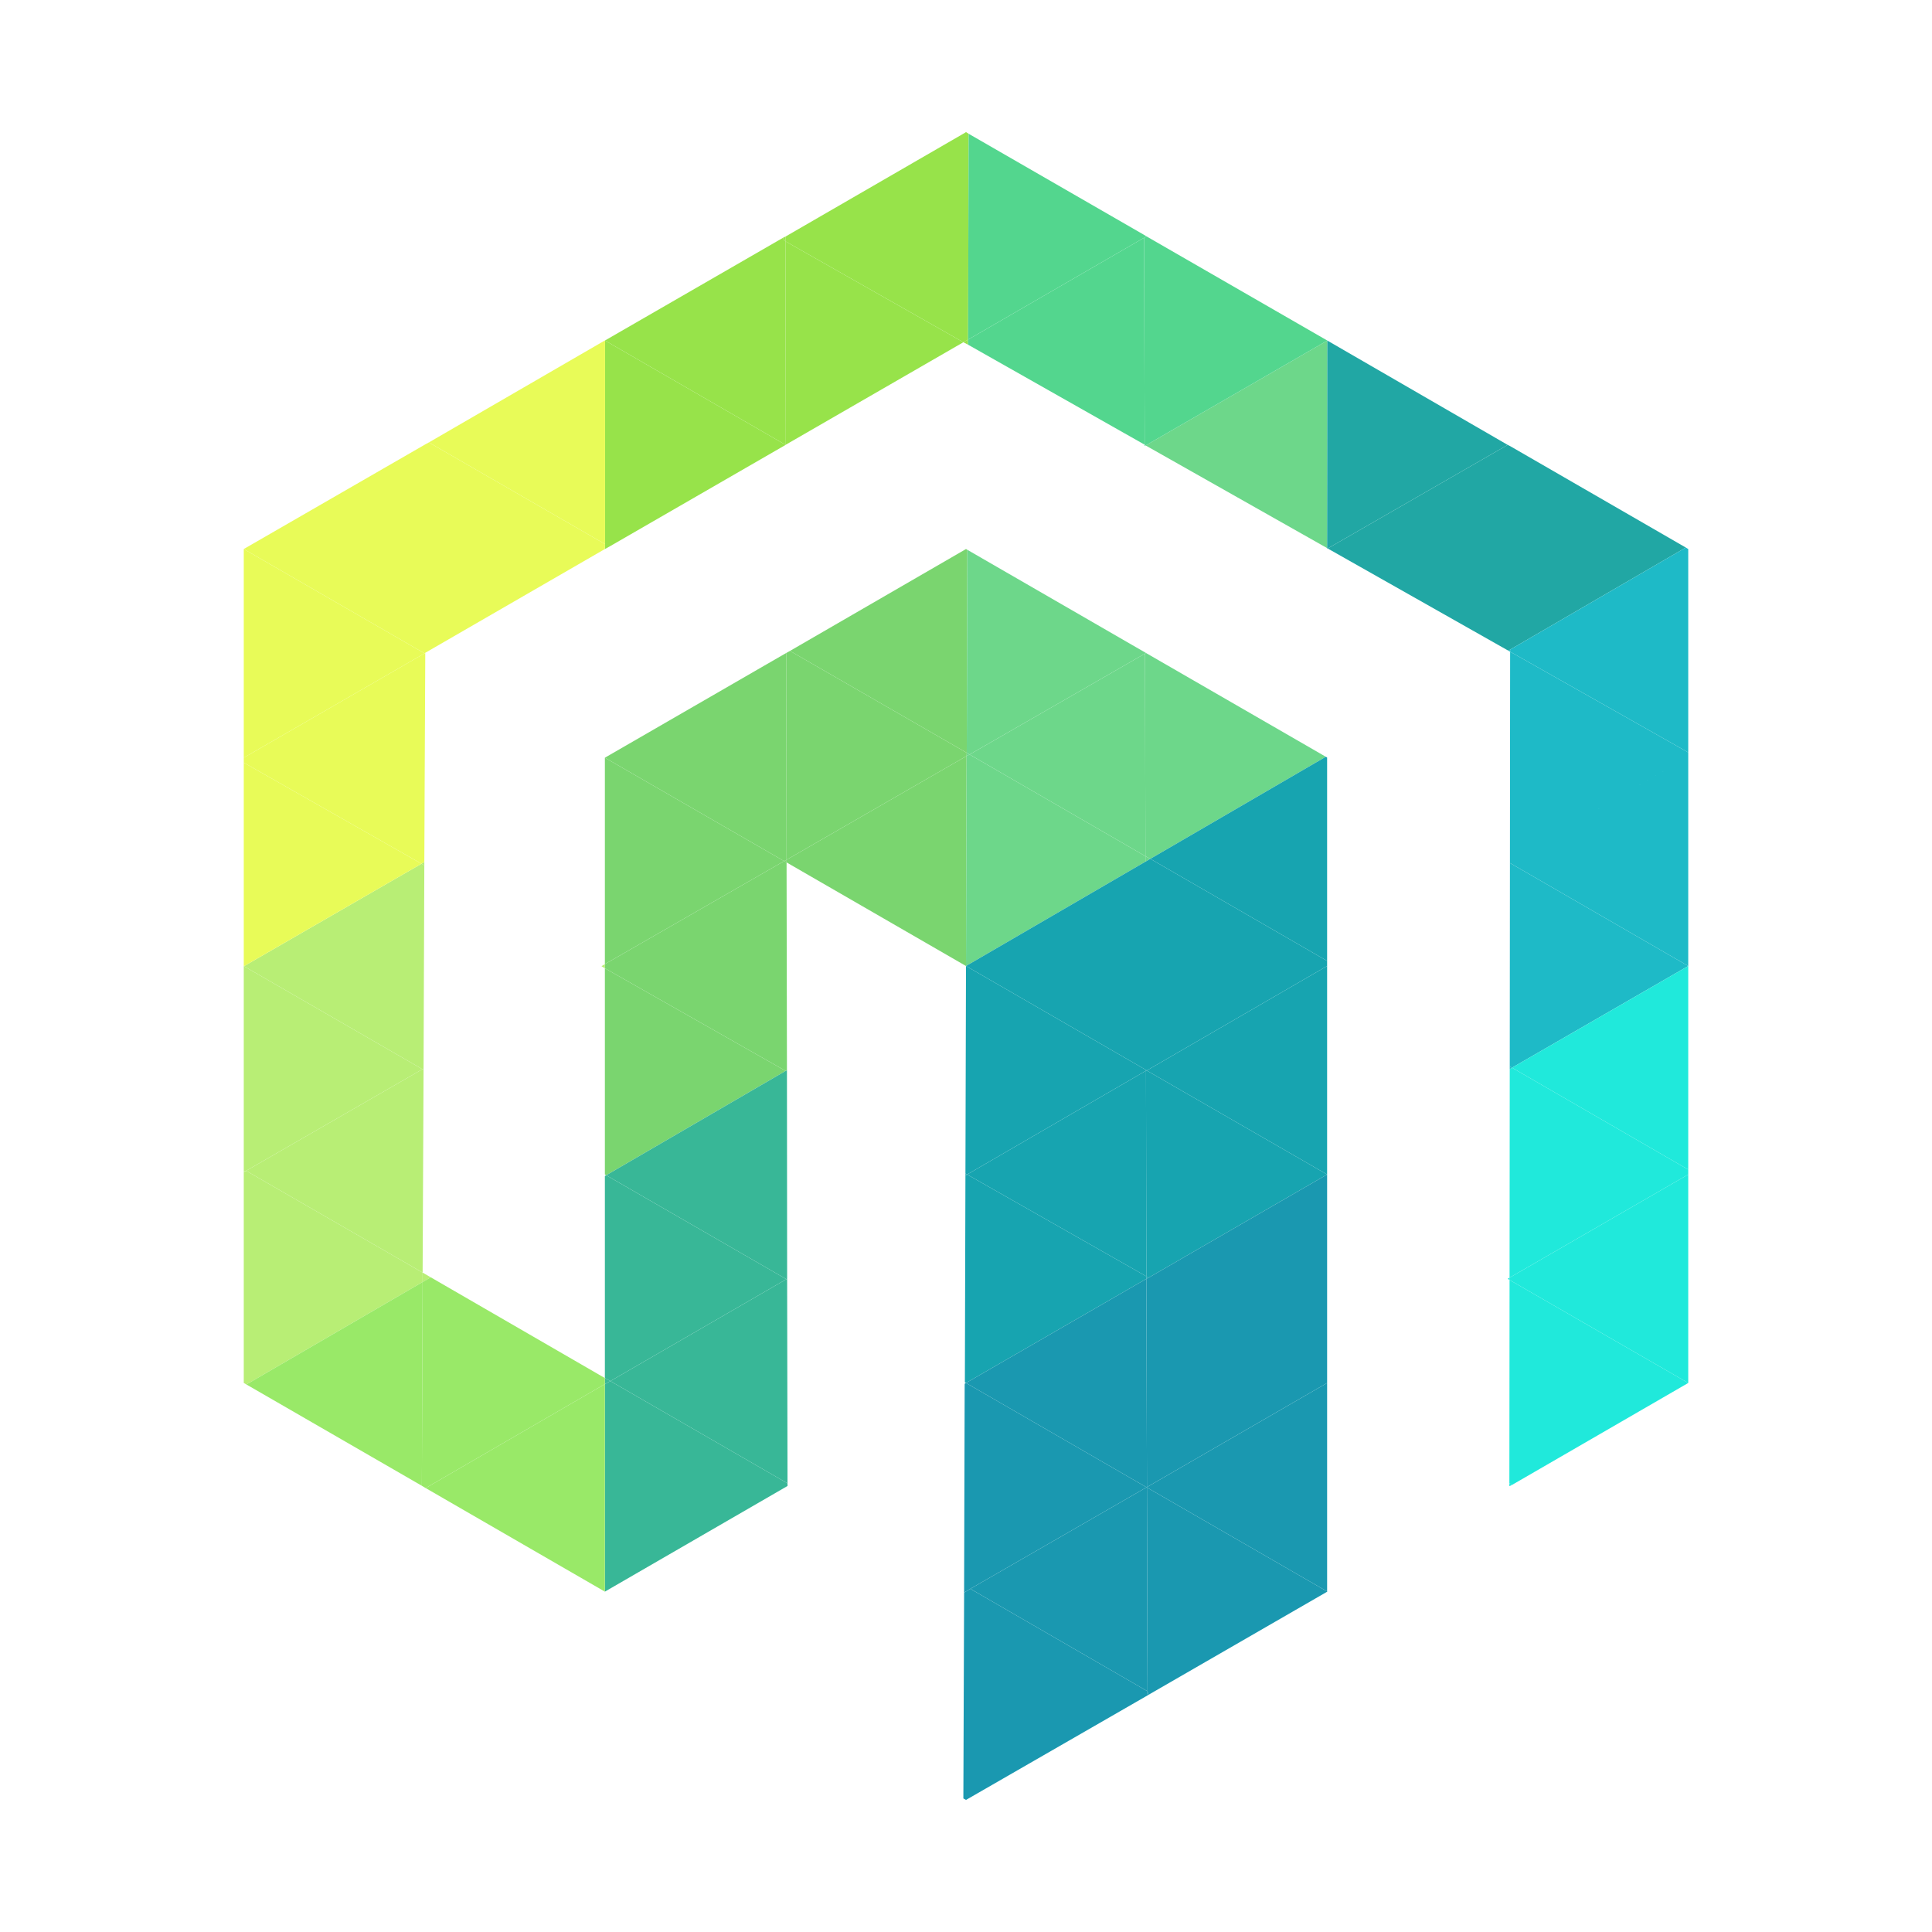
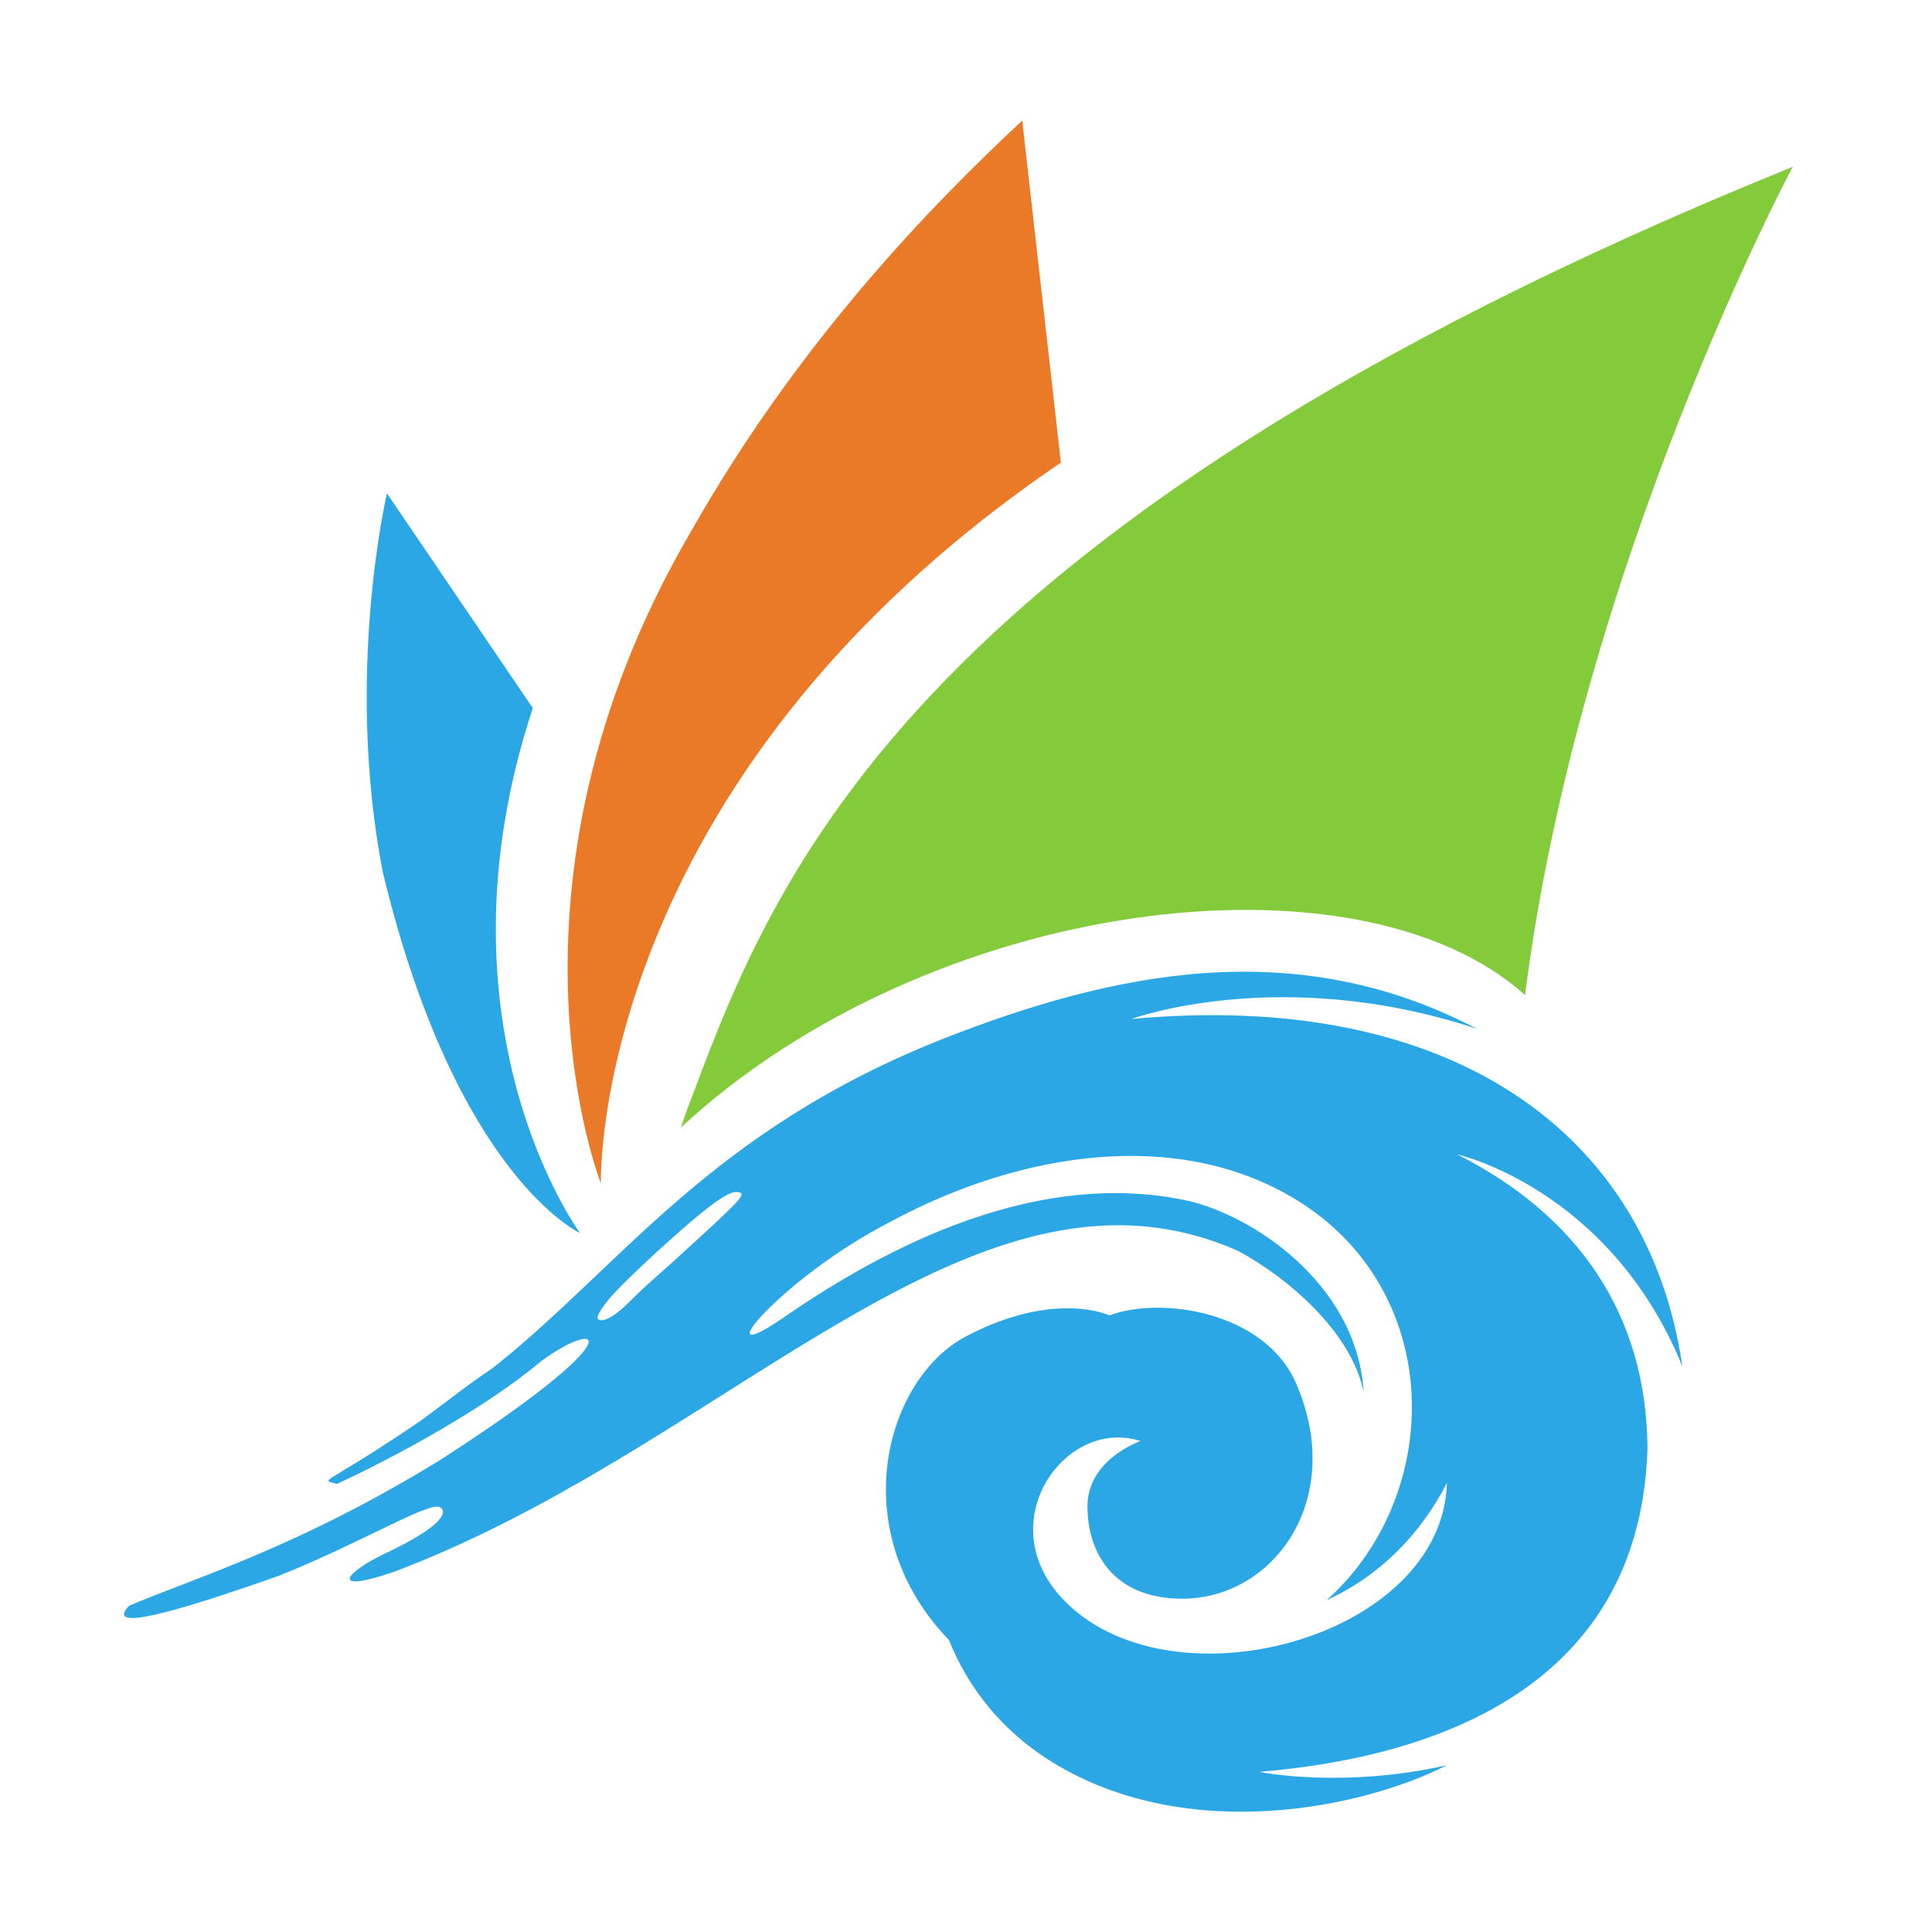
- <svg xmlns="http://www.w3.org/2000/svg" t="1545188524214" class="icon" style="" viewBox="0 0 1024 1024" version="1.1" p-id="5218" width="200" height="200">
+ <svg xmlns="http://www.w3.org/2000/svg" t="1548315290556" class="icon" style="" viewBox="0 0 1024 1024" version="1.1" p-id="18417" width="48" height="48">
  <defs>
    <style type="text/css" />
  </defs>
-   <path d="M320.6 401.6V511l95-54.6zM320.6 513.2v109.3l0.7 0.4 95.1-55.3z" fill="#7AD56F" p-id="5219" />
-   <path d="M416.4 567.6l0.7-0.3-0.2-110.2-1.3-0.7-95 54.6v2.2zM416.9 455.7l-0.2-109.6-96.1 55.5 95 54.8zM512.4 399l0.3-107.6-0.7-0.4-93.3 54z" fill="#7AD56F" p-id="5220" />
-   <path d="M512.3 400.7l0.1-1.7-93.7-54-2 1.1 0.2 109.6z" fill="#7AD56F" p-id="5221" />
-   <path d="M415.6 456.4l1.3 0.7v-1.4z" fill="#7AD56F" p-id="5222" />
-   <path d="M512.3 400.7l-95.4 55v1.4L512 512z" fill="#7AD56F" p-id="5223" />
-   <path d="M416.8 678l0.4 0.4v-0.7z" fill="#38B797" p-id="5224" />
-   <path d="M417.1 568.1l-0.7-0.5-95.1 55.3 95.5 55.1 0.4-0.3zM417.1 567.3l-0.7 0.3 0.7 0.5zM416.8 678l-93.3 54 93.9 54.2-0.2-107.8z" fill="#38B797" p-id="5225" />
-   <path d="M417.4 786.2L323.5 732l-2.9 1.6v110l96.8-56zM321.3 622.9l-0.7 0.4v107.1l2.9 1.6 93.3-54z" fill="#38B797" p-id="5226" />
-   <path d="M320.6 733.6l2.9-1.6-2.9-1.6z" fill="#38B797" p-id="5227" />
-   <path d="M416.4 235.8l-95.7-55.3v107.9l2.3 1.3zM320.7 288.4l-0.1 2.6 2.4-1.3zM416.5 235.7l-0.1 0.1 0.1 0.1zM513.1 180l-2.5 1.4 2.5 1.3z" fill="#97E34A" p-id="5228" />
-   <path d="M416.4 235.8l0.1-0.1-0.2-107.8-0.4-0.2-1-1.6-94.3 54.4h0.1z" fill="#97E34A" p-id="5229" />
-   <path d="M416.3 127.9v-2.5l-1.4 0.7 1 1.6zM416.3 127.9l0.2 107.8 94.1-54.3z" fill="#97E34A" p-id="5230" />
-   <path d="M510.6 181.4l2.5-1.4 0.3-109.1-1.4-0.9-0.6 0.4-95.1 55v2.5z" fill="#97E34A" p-id="5231" />
-   <path d="M224.9 458.6l-1.5-0.8-94.1 54.3 94.6 54.6 0.6-0.3z" fill="#B8EE75" p-id="5232" />
-   <path d="M224.9 456.8l-1.5 1 1.5 0.8zM320.6 511l-1.8 1.1 1.8 1.1zM224.5 566.4l-0.6 0.3 0.6 0.3zM223.9 566.7l-94.6-54.6-0.1-0.1v108.6l0.8 0.2z" fill="#B8EE75" p-id="5233" />
-   <path d="M130 620.8l-0.8-0.2v0.6zM224 679.5l4.3-2.5-4.3-2.5zM224 674.5l0.5-107.5-0.6-0.3-93.9 54.1 1.1 0.1z" fill="#B8EE75" p-id="5234" />
-   <path d="M224 674.5l-92.9-53.6-1.1-0.1-0.8 0.4V733l1.4 0.8 93.4-54.3z" fill="#B8EE75" p-id="5235" />
-   <path d="M225.6 788.7l95 54.9v-110z" fill="#99E968" p-id="5236" />
-   <path d="M320.6 730.4L228.3 677l-4.3 2.5-0.4 108 2 1.2 95-55.1z" fill="#99E968" p-id="5237" />
-   <path d="M130.6 733.8l93 53.7 0.4-108z" fill="#99E968" p-id="5238" />
-   <path d="M223.4 457.8l-94.2-53.6v107.7l0.1 0.2z" fill="#E8FB58" p-id="5239" />
-   <path d="M224.9 456.8l0.5-110.3-0.4-0.2-95.8 55.3v2.6l94.2 53.6z" fill="#E8FB58" p-id="5240" />
-   <path d="M129.2 401.6l95.8-55.3-95.8-55.3zM225 346.3l0.4 0.2v-0.5zM320.7 180.5h-0.2l-93.2 54 93.4 53.9z" fill="#E8FB58" p-id="5241" />
-   <path d="M225.4 346l95.2-55 0.1-2.6-93.4-53.9-1.5 0.8zM225.8 235.3L129.2 291l95.8 55.3 0.4-0.3z" fill="#E8FB58" p-id="5242" />
-   <path d="M607.4 346.1l-0.5-0.3v0.6zM512.4 399l1.5 0.9 93-53.5v-0.6l-94.2-54.4z" fill="#6DD78A" p-id="5243" />
-   <path d="M512.4 399l-0.1 1.7 1.6-0.8zM607.1 453.8l2.6 1.4 93-54.1-95.3-55-0.5 0.3z" fill="#6DD78A" p-id="5244" />
-   <path d="M607.1 456.7l2.6-1.5-2.6-1.4zM606.9 346.4l-93 53.5 93.2 53.9z" fill="#6DD78A" p-id="5245" />
-   <path d="M513.9 399.9l-1.6 0.8L512 512l95.1-55.3v-2.9z" fill="#6DD78A" p-id="5246" />
-   <path d="M607.6 677.8l1.2-0.6-1.2-0.7z" fill="#17A4B0" p-id="5247" />
-   <path d="M607.4 567.5l0.2 109 1.2 0.7 94.6-54.7-95.6-55.1zM512.6 622.5l-0.9 0.5-0.3 109.7 0.6 0.3 95.6-55.2v-1.3z" fill="#17A4B0" p-id="5248" />
-   <path d="M607.6 676.5l-0.2-109-94.8 55zM607.8 567.4l-0.4-0.3v0.4zM511.7 623l0.9-0.5-0.9-0.5z" fill="#17A4B0" p-id="5249" />
-   <path d="M511.7 622l0.9 0.5 94.8-55v-0.4L512 512zM703.4 622.5V512l-95.6 55.4zM609.7 455.2l93.7 54.1V401.5l-0.7-0.4z" fill="#17A4B0" p-id="5250" />
-   <path d="M609.7 455.2l-2.6 1.5 0.3 110.4 0.4 0.3 95.6-55.4v-2.7zM607.4 567.1l-0.3-110.4L512 512z" fill="#17A4B0" p-id="5251" />
-   <path d="M608.8 677.2l-1.2 0.6 0.3 110.4 95.5-55.2v-2zM703.4 731V622.5l-94.6 54.7z" fill="#1A98B0" p-id="5252" />
-   <path d="M607.7 788.3l0.2-0.1-0.3-110.4L512 733zM703.5 843.6v-0.1h-0.1zM607.9 788.4l95.5 55.1V733l-95.5 55.2z" fill="#1A98B0" p-id="5253" />
-   <path d="M607.7 788.3l0.2 0.1v-0.2zM511.3 733.4l-0.3 106.8 3.3 1.9 93.4-53.8L512 733zM511 844.1l3.3-2-3.3-1.9zM607.9 788.4l0.3 108 0.5 1.9 94.8-54.7-0.1-0.1z" fill="#1A98B0" p-id="5254" />
-   <path d="M608.2 896.4v1.3l0.2 0.8 0.3-0.2zM514.3 842.1l93.9 54.3-0.3-108-0.2-0.1z" fill="#1A98B0" p-id="5255" />
-   <path d="M511 844.1l-0.4 109.1 1.4 0.8 96.4-55.5-0.2-0.8v-1.3l-93.9-54.3z" fill="#1A98B0" p-id="5256" />
-   <path d="M703.4 290.5l0.1-110-96.3 55.6z" fill="#6DD78A" p-id="5257" />
-   <path d="M607.2 236.1l-0.5-0.4v0.7z" fill="#53D68E" p-id="5258" />
-   <path d="M606.7 235.7l0.5 0.4 96.3-55.6-95.8-55.2-1.3 0.7z" fill="#53D68E" p-id="5259" />
-   <path d="M606.7 235.7l-0.3-109.7-93.3 54v2.7z" fill="#53D68E" p-id="5260" />
-   <path d="M607.7 125.3l-1.3-0.8v1.5zM606.4 126v-1.5l-93-53.6-0.3 109.1z" fill="#53D68E" p-id="5261" />
-   <path d="M800.3 457.4l-0.1 107.8 1.2 0.7 93.4-53.9z" fill="#1EBAC7" p-id="5262" />
-   <path d="M801.4 565.9l-1.2-0.7v1.5z" fill="#1EBAC7" p-id="5263" />
-   <path d="M800 786.1v1.6l1.3-0.6-0.4-0.5z" fill="#20E9DB" p-id="5264" />
-   <path d="M800.1 678.4l-0.1 107.7 0.9 0.5 0.4 0.5 93.5-54.1zM894.8 619.9V512l-93.4 53.9z" fill="#20E9DB" p-id="5265" />
-   <path d="M800.2 566.7l-0.1 110.5 94.7-54.7v-2.6l-93.4-54zM800.1 678.4v-1.2l-1 0.6z" fill="#20E9DB" p-id="5266" />
-   <path d="M894.8 733V622.5l-94.7 54.7v1.2z" fill="#20E9DB" p-id="5267" />
-   <path d="M703.7 290.7l-0.3-0.2v0.4z" fill="#21A7A4" p-id="5268" />
-   <path d="M703.7 290.7l95.4-54.9-95.6-55.3-0.1 110z" fill="#21A7A4" p-id="5269" />
-   <path d="M799.5 344.9l0.9-0.6 0.1-107.8-1.4-0.7-95.4 54.9zM893.5 290.2l-93-53.7-0.1 107.8z" fill="#21A7A4" p-id="5270" />
-   <path d="M800.3 457.4l94.5 54.6V401.1l-94.5 54.8zM800.4 345.4v-1.1l-0.9 0.6zM800.3 455.9l94.5-54.8v-2.3l-94.4-53.4z" fill="#1EBAC7" p-id="5271" />
-   <path d="M893.5 290.2l-93.1 54.1v1.1l94.4 53.4V291z" fill="#1EBAC7" p-id="5272" />
+   <path d="M307.4 653.5s-80.7-109.5-25-278.2l-77.3-113.8s-22.6 95.6-2.2 200.8c38.9 161.4 104.5 191.2 104.5 191.2z" fill="#2BA7E5" p-id="18418" />
+   <path d="M318.5 627.2s-6.3-212.2 243.8-382L541.8 63.9c-48.3 45-118.8 117.6-175.5 217.7-110.3 188.6-47.8 345.6-47.8 345.6z" fill="#EA7A27" p-id="18419" />
+   <path d="M950.2 88.4s-112.9 210.8-141.9 439c-89.2-80.1-315.9-51.7-447.4 70.2 0.9-2.8 1.8-5.5 2.8-8.2 43.5-115 106.2-306.4 586.5-501z" fill="#83CB3A" p-id="18420" />
+   <path d="M766.8 935.6c-54.7 12.5-100.1 3.6-98.9 3.5 105.7-9 201.7-52.6 205.3-171.5-0.5-71.3-37.1-123.4-100.7-155.7 0 0 80.7 18 119.2 112.3-18-123.9-122.7-199.8-292.1-184.1 0 0 79.3-29.2 183.2 5.2-97.4-51.1-194.6-29.2-282 4.9C375.7 599.5 329.6 671 261 725.2c-15.4 10.2-30.5 22.8-41.8 30.4-48.9 32.9-49.7 28.1-40.6 30.9 30.4-14 78.9-40.3 107.9-64.8 32.3-23.9 51.2-15.1-53 52-75.9 46.7-130.8 62.7-165.1 77.4-12.8 13.8 22.4 4.2 79.4-15.9 45.1-18.1 80.2-39.8 85.5-36.3 5.3 3.5-3.5 12.3-28.2 24-23 10.8-30.9 22.1 4 10.1 31.1-11.8 60.5-26.3 88.4-41.9 4.7-2.7 7.4-4.4 7.4-4.4l-2.4 1.6c133.6-75.8 240.4-175.7 353.9-125.2 26.2 14.2 59.8 42.7 66.4 74.8-3.6-58.5-60.7-94.6-94.3-101.7-85.5-18-169.1 31.8-213 62-43.9 30.2-1.1-20.8 54.9-49.8 65-35.4 133.1-44.9 186.3-26.7 109.2 37.6 115.7 164.4 46.5 226.4 28.5-13 50-35.4 63.7-62.1-2.3 82.7-147.8 121.4-204 61.1-38.1-40.9 2.1-96.2 41.6-83.3 0 0-30.4 10.3-28 37.8 0.1 5 2 42.5 45 45.6 51.5 3.7 92.8-51 65.5-113.9-16.5-38.2-71.7-46.4-99-36.1 0 0-28.6-13.7-75.8 11-42.9 22.4-65.3 102.9-9.2 161.1 10 25.2 28.3 48.6 55.4 65.1 72 43.8 165.4 23.4 208.4 1.2zM324.7 686.3s7.2-7.9 23.7-23c16.6-15.1 35.3-31.6 41.6-31.5 6.4 0.1 4.1 2.7-20.2 25-24.2 22.3-26.1 23-36.1 33.1-10.1 10.1-15.7 11.1-16.9 8.9-1.2-2.1 7.9-12.5 7.9-12.5z" fill="#2BA7E5" p-id="18421" />
</svg>
